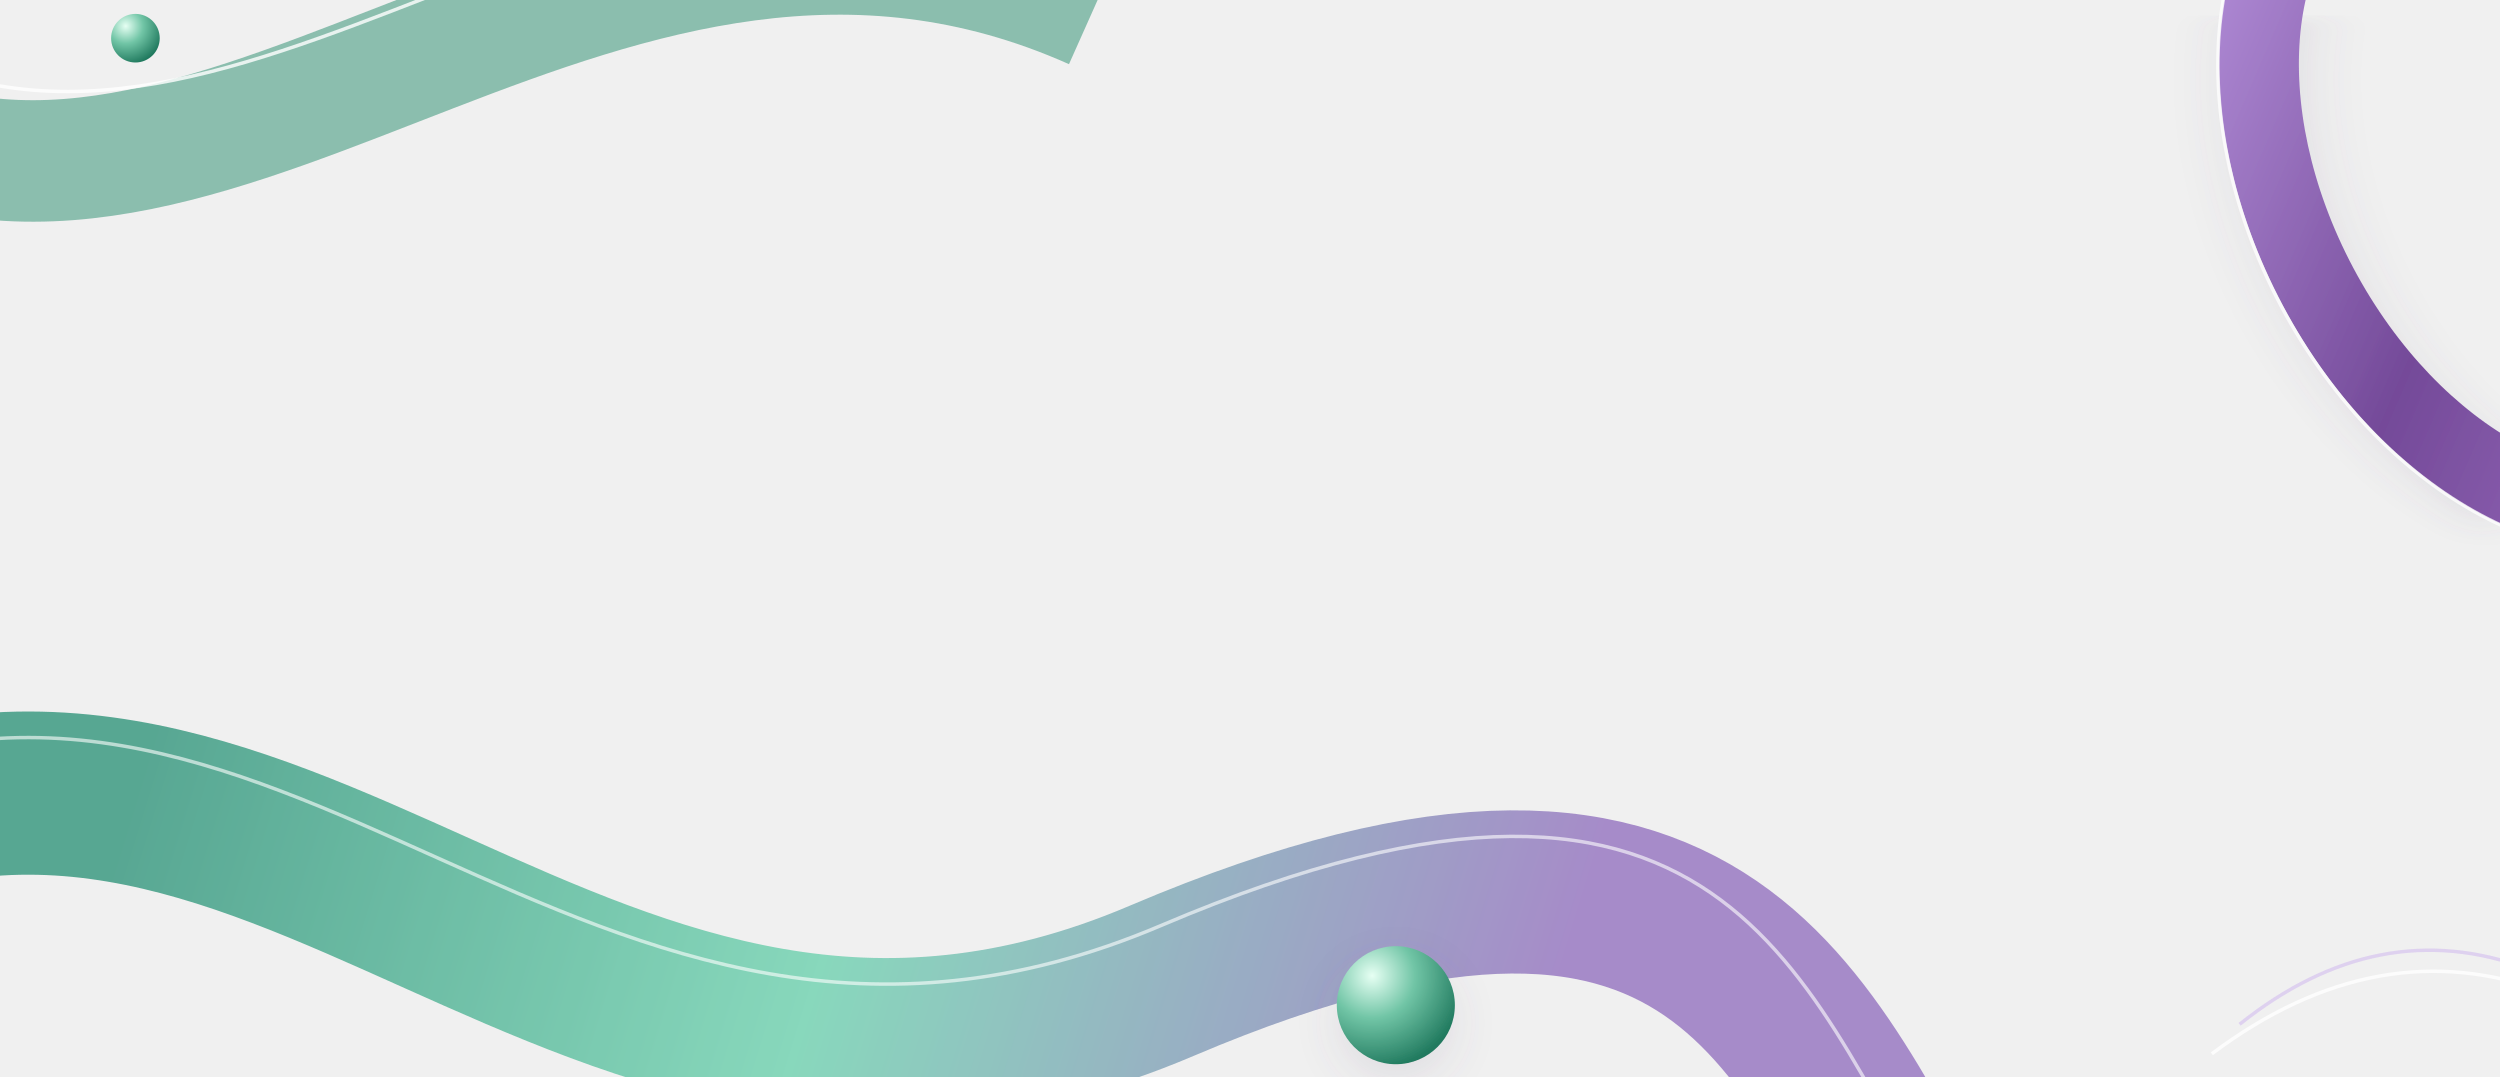
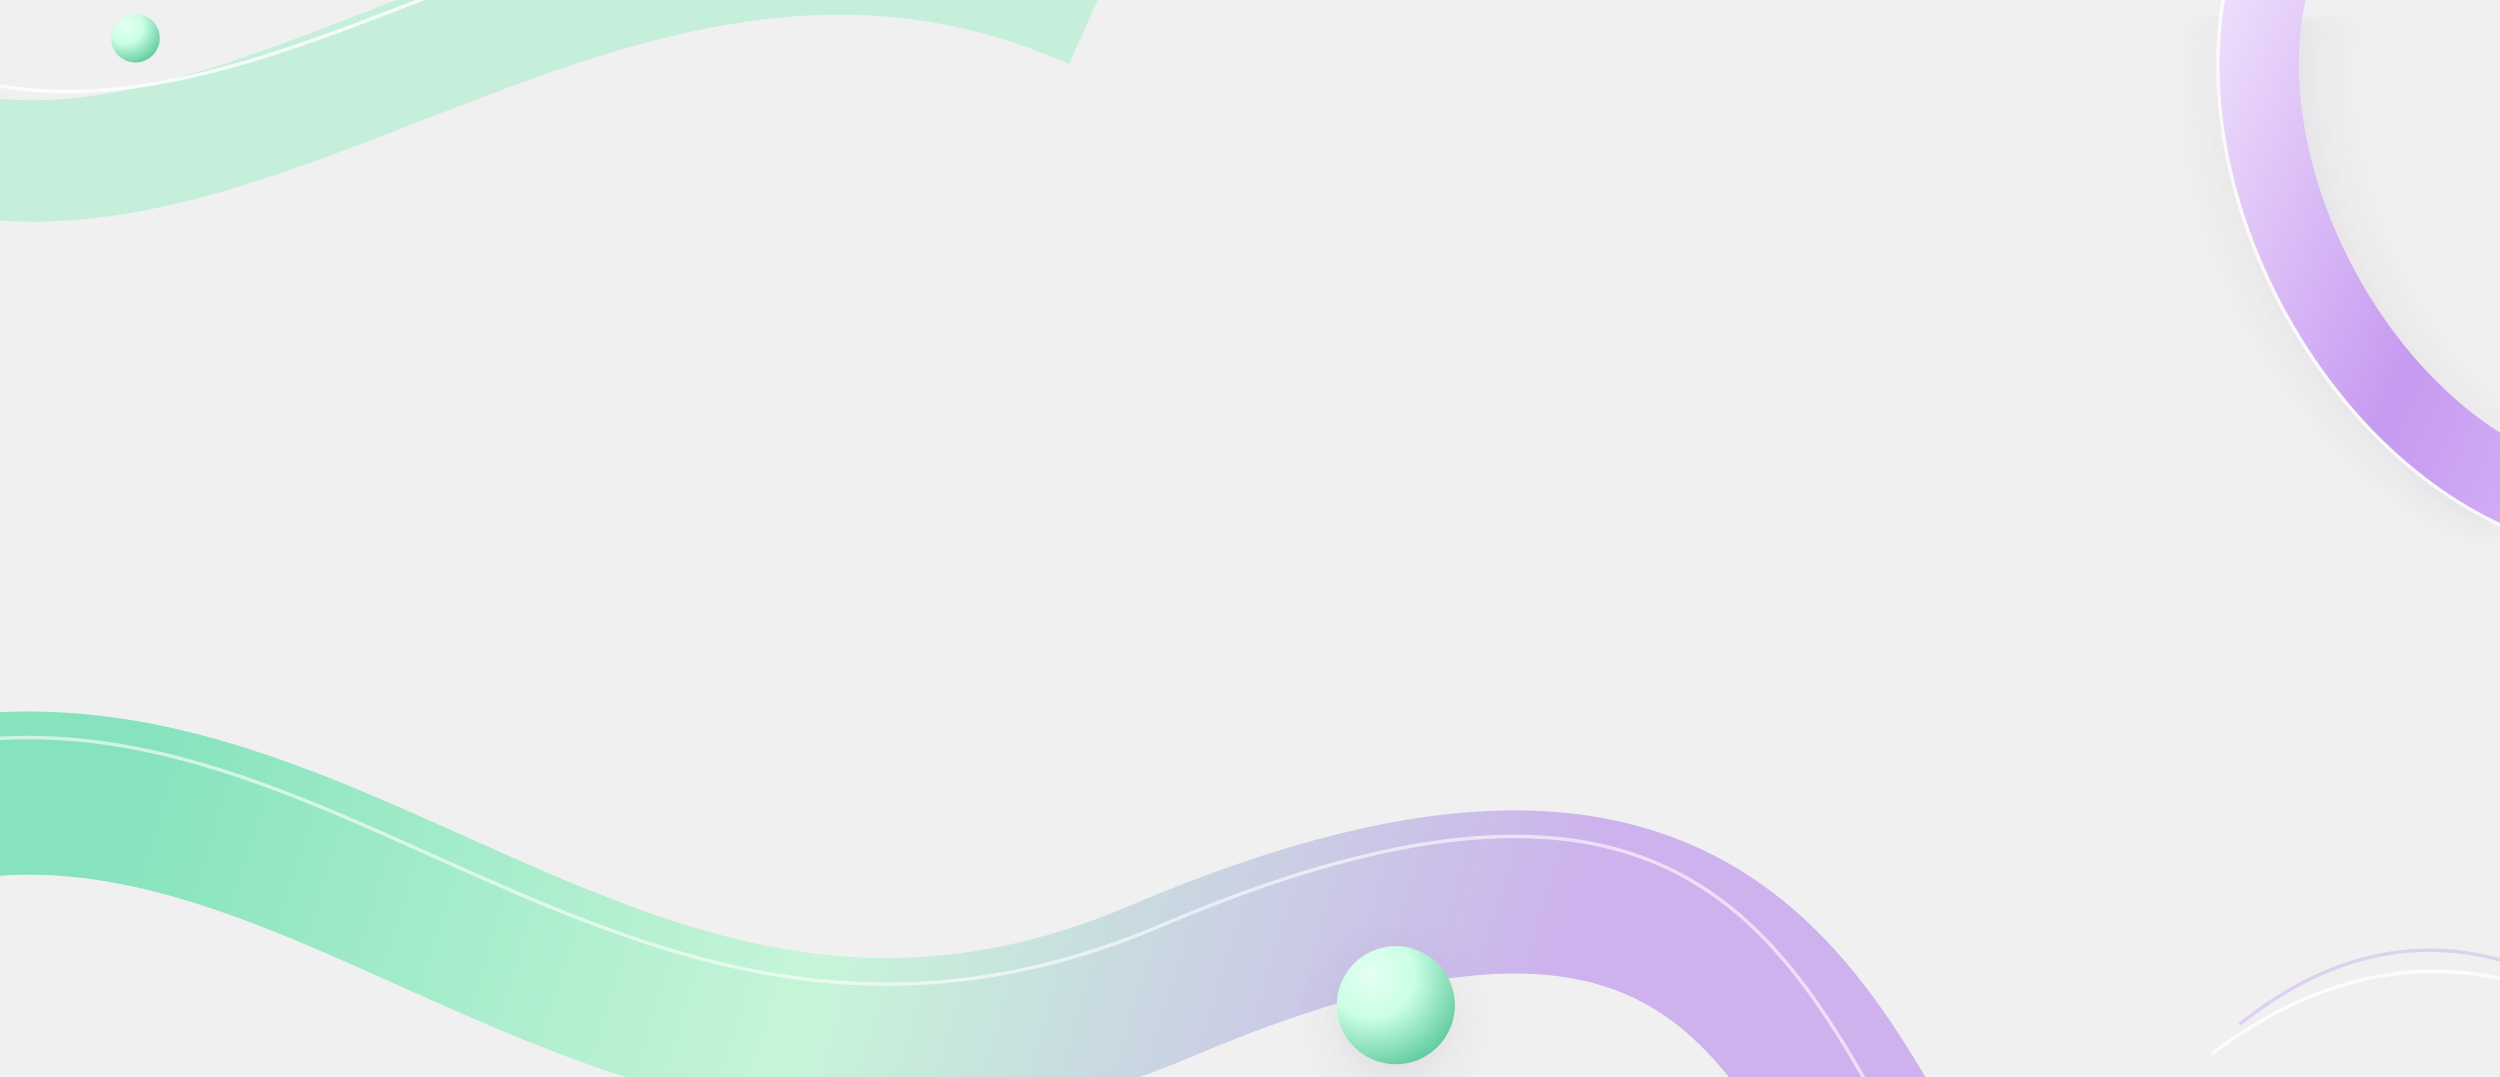
<svg xmlns="http://www.w3.org/2000/svg" width="1440" height="620" viewBox="0 0 1440 620" fill="none">
  <defs>
    <linearGradient id="ribbon" x1="70" y1="480" x2="850" y2="720" gradientUnits="userSpaceOnUse">
-       <stop stop-color="#16876A" />
-       <stop offset=".5" stop-color="#5BCDA5" />
-       <stop offset="1" stop-color="#8660B8" />
+       <stop stop-color="#58DDA7" />
+       <stop offset=".5" stop-color="#B4F7CD" />
+       <stop offset="1" stop-color="#BD97EB" />
    </linearGradient>
    <linearGradient id="ring" x1="1180" y1="0" x2="1500" y2="400" gradientUnits="userSpaceOnUse">
-       <stop stop-color="#BA96E0" />
-       <stop offset=".45" stop-color="#744A99" />
-       <stop offset="1" stop-color="#AB7CCE" />
+       <stop stop-color="#F9F0FF" />
+       <stop offset=".45" stop-color="#C69AF0" />
+       <stop offset="1" stop-color="#E8D5FF" />
    </linearGradient>
    <radialGradient id="pearl" cx=".3" cy=".25" r=".8">
      <stop stop-color="#E6FFF3" />
-       <stop offset=".45" stop-color="#71C5A6" />
-       <stop offset="1" stop-color="#20795E" />
+       <stop offset=".45" stop-color="#CAFFE4" />
+       <stop offset="1" stop-color="#65CDA2" />
    </radialGradient>
    <filter id="shadow" x="-50%" y="-50%" width="200%" height="200%">
      <feDropShadow dx="0" dy="10" stdDeviation="12" flood-color="#655483" flood-opacity=".12" />
    </filter>
  </defs>
  <path d="M-130 495C160 342 333 708 669 565S1040 610 1125 742" stroke="url(#ribbon)" stroke-width="94" stroke-linecap="round" opacity=".7" />
  <path d="M-130 463C160 310 333 676 669 533S1040 578 1125 710" stroke="white" stroke-opacity=".6" stroke-width="2" />
-   <path d="M-80 70C130 174 350 -120 630 5" stroke="#268B6C" stroke-width="70" opacity=".5" />
+   <path d="M-80 70C130 174 350 -120 630 5" stroke="#9AEEC6" stroke-width="70" opacity=".5" />
  <path d="M-60 30C150 134 370 -160 650 -35" stroke="white" stroke-opacity=".8" stroke-width="2" />
  <ellipse cx="1458" cy="100" rx="139" ry="208" transform="rotate(-28 1458 100)" stroke="url(#ring)" stroke-width="46" filter="url(#shadow)" />
  <ellipse cx="1458" cy="100" rx="163" ry="232" transform="rotate(-28 1458 100)" stroke="white" stroke-opacity=".75" stroke-width="2" />
  <circle cx="804" cy="579" r="34" fill="url(#pearl)" filter="url(#shadow)" />
  <circle cx="78" cy="22" r="14" fill="url(#pearl)" />
  <path d="M1290 590Q1370 526 1456 558" stroke="#C3A3ED" stroke-opacity=".4" stroke-width="2" />
  <path d="M1274 607Q1370 535 1468 572" stroke="white" stroke-opacity=".8" stroke-width="2" />
</svg>
